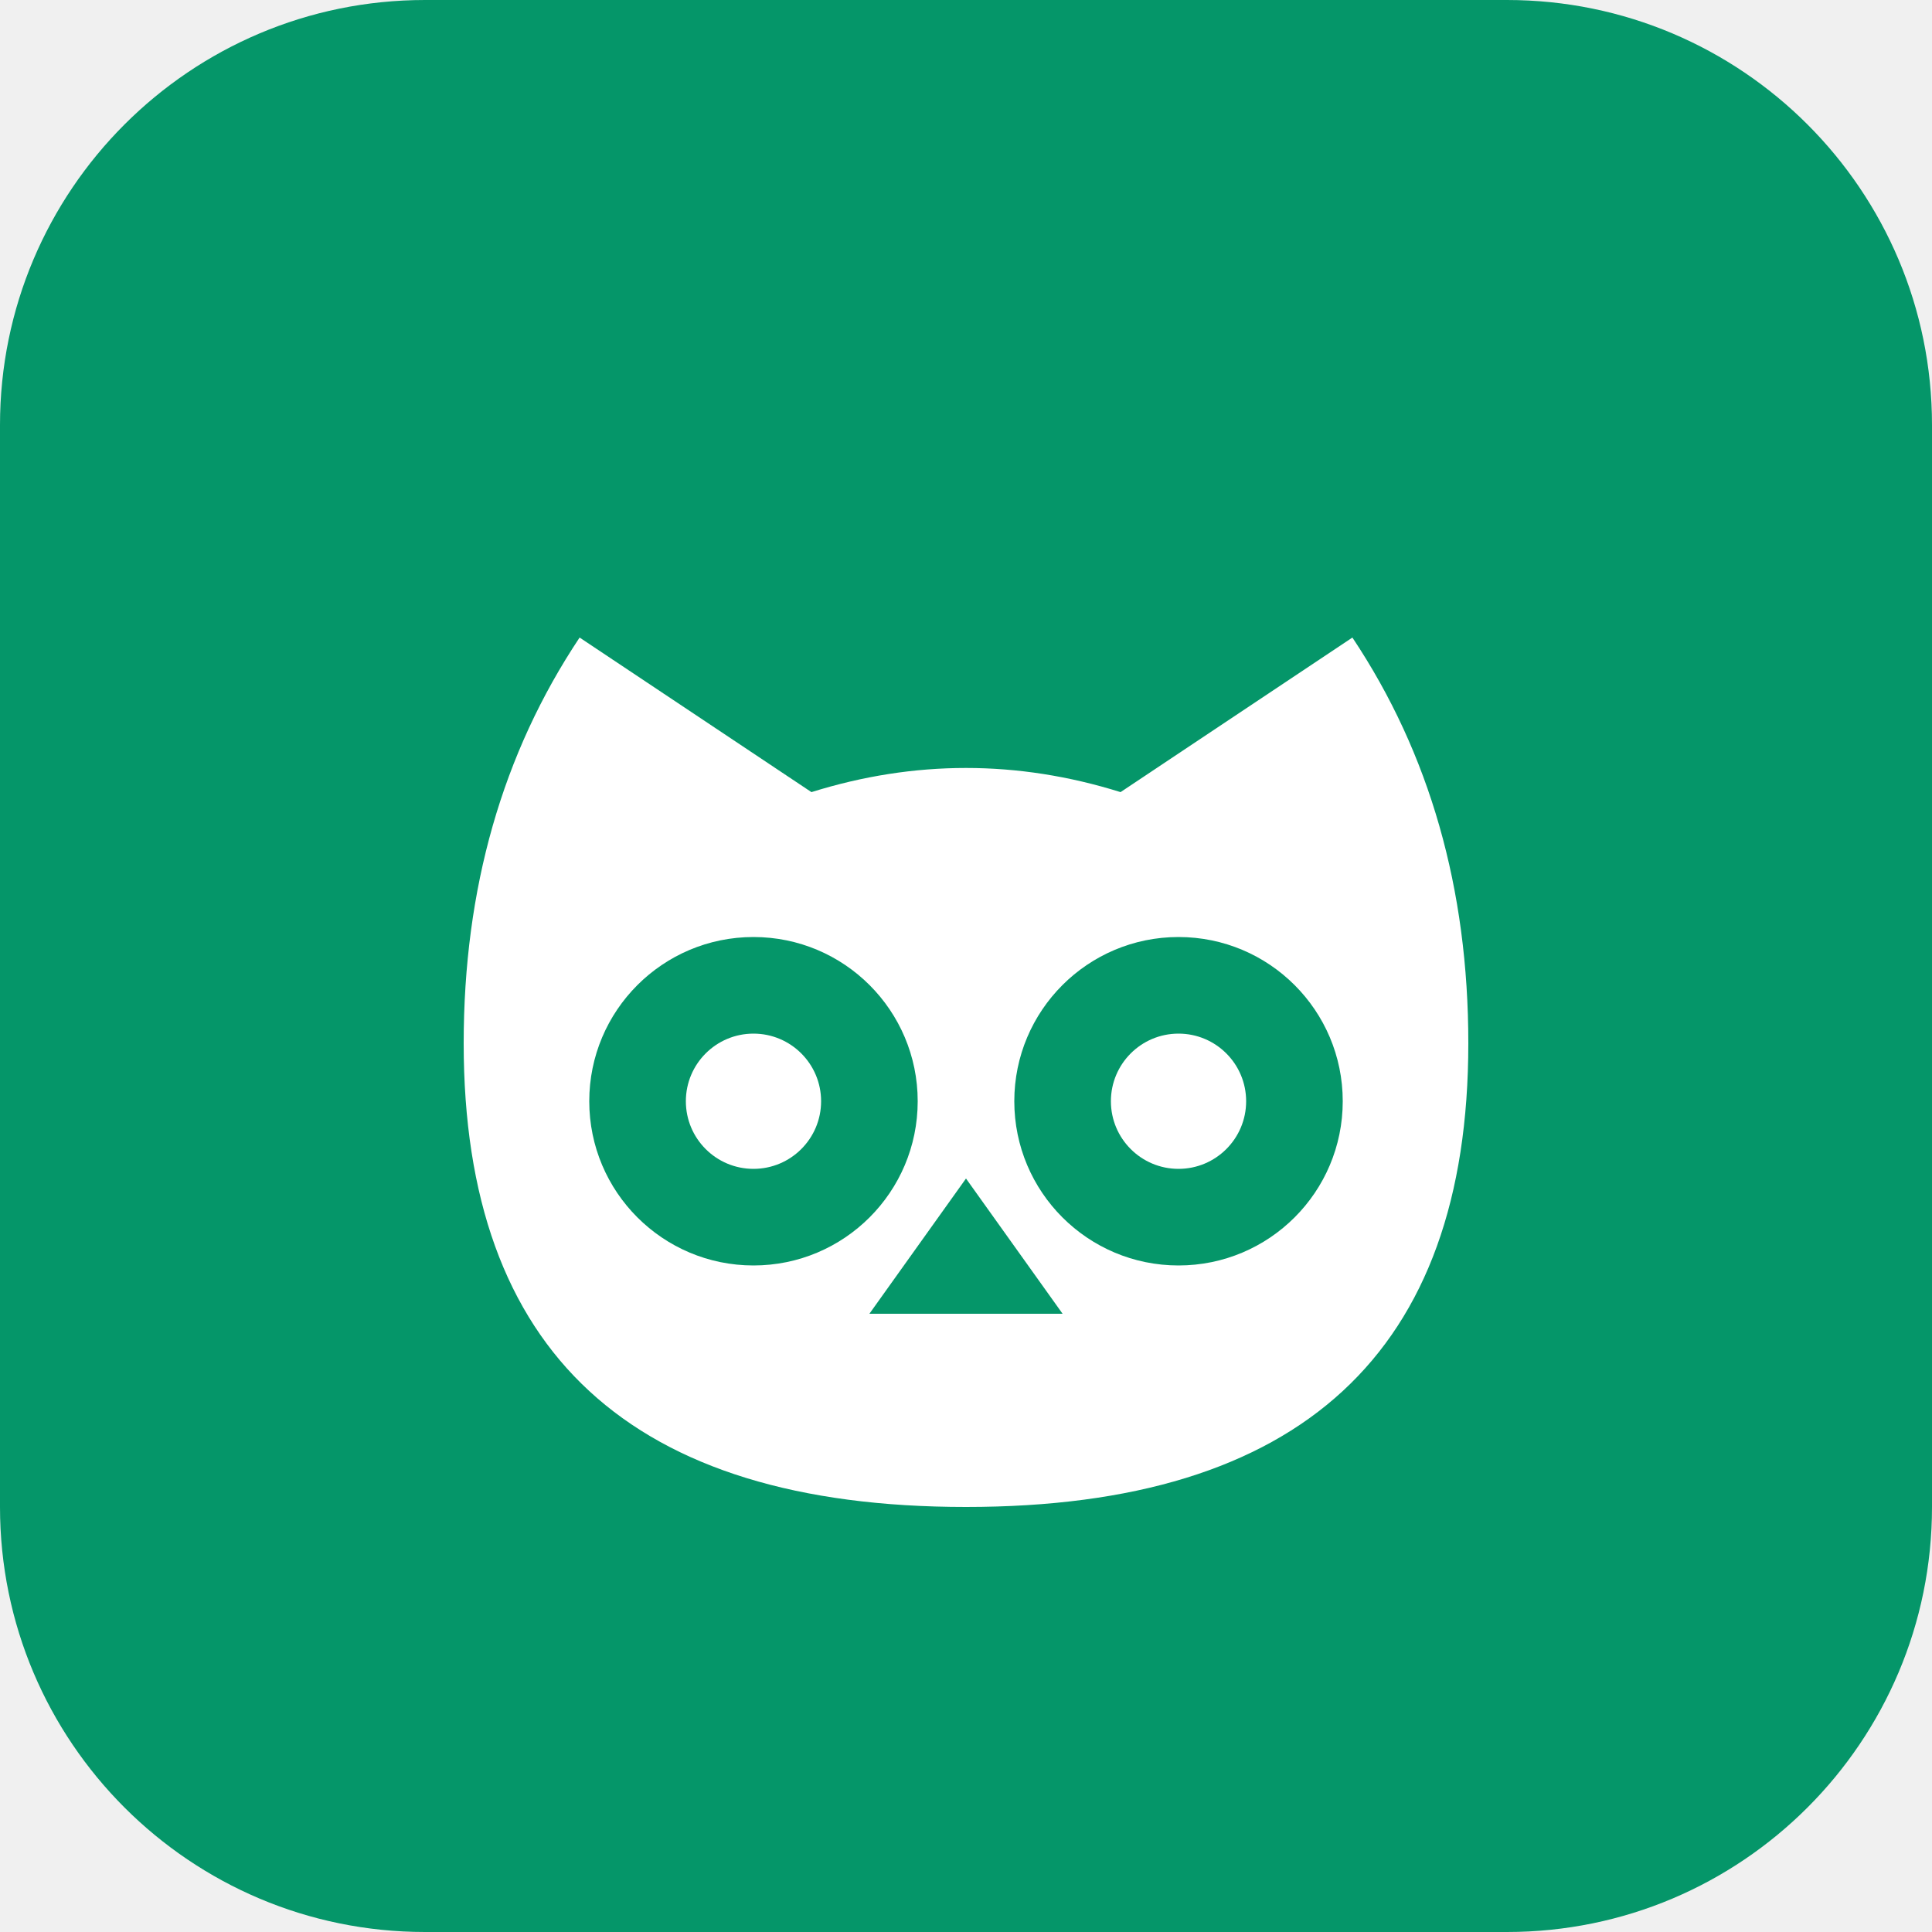
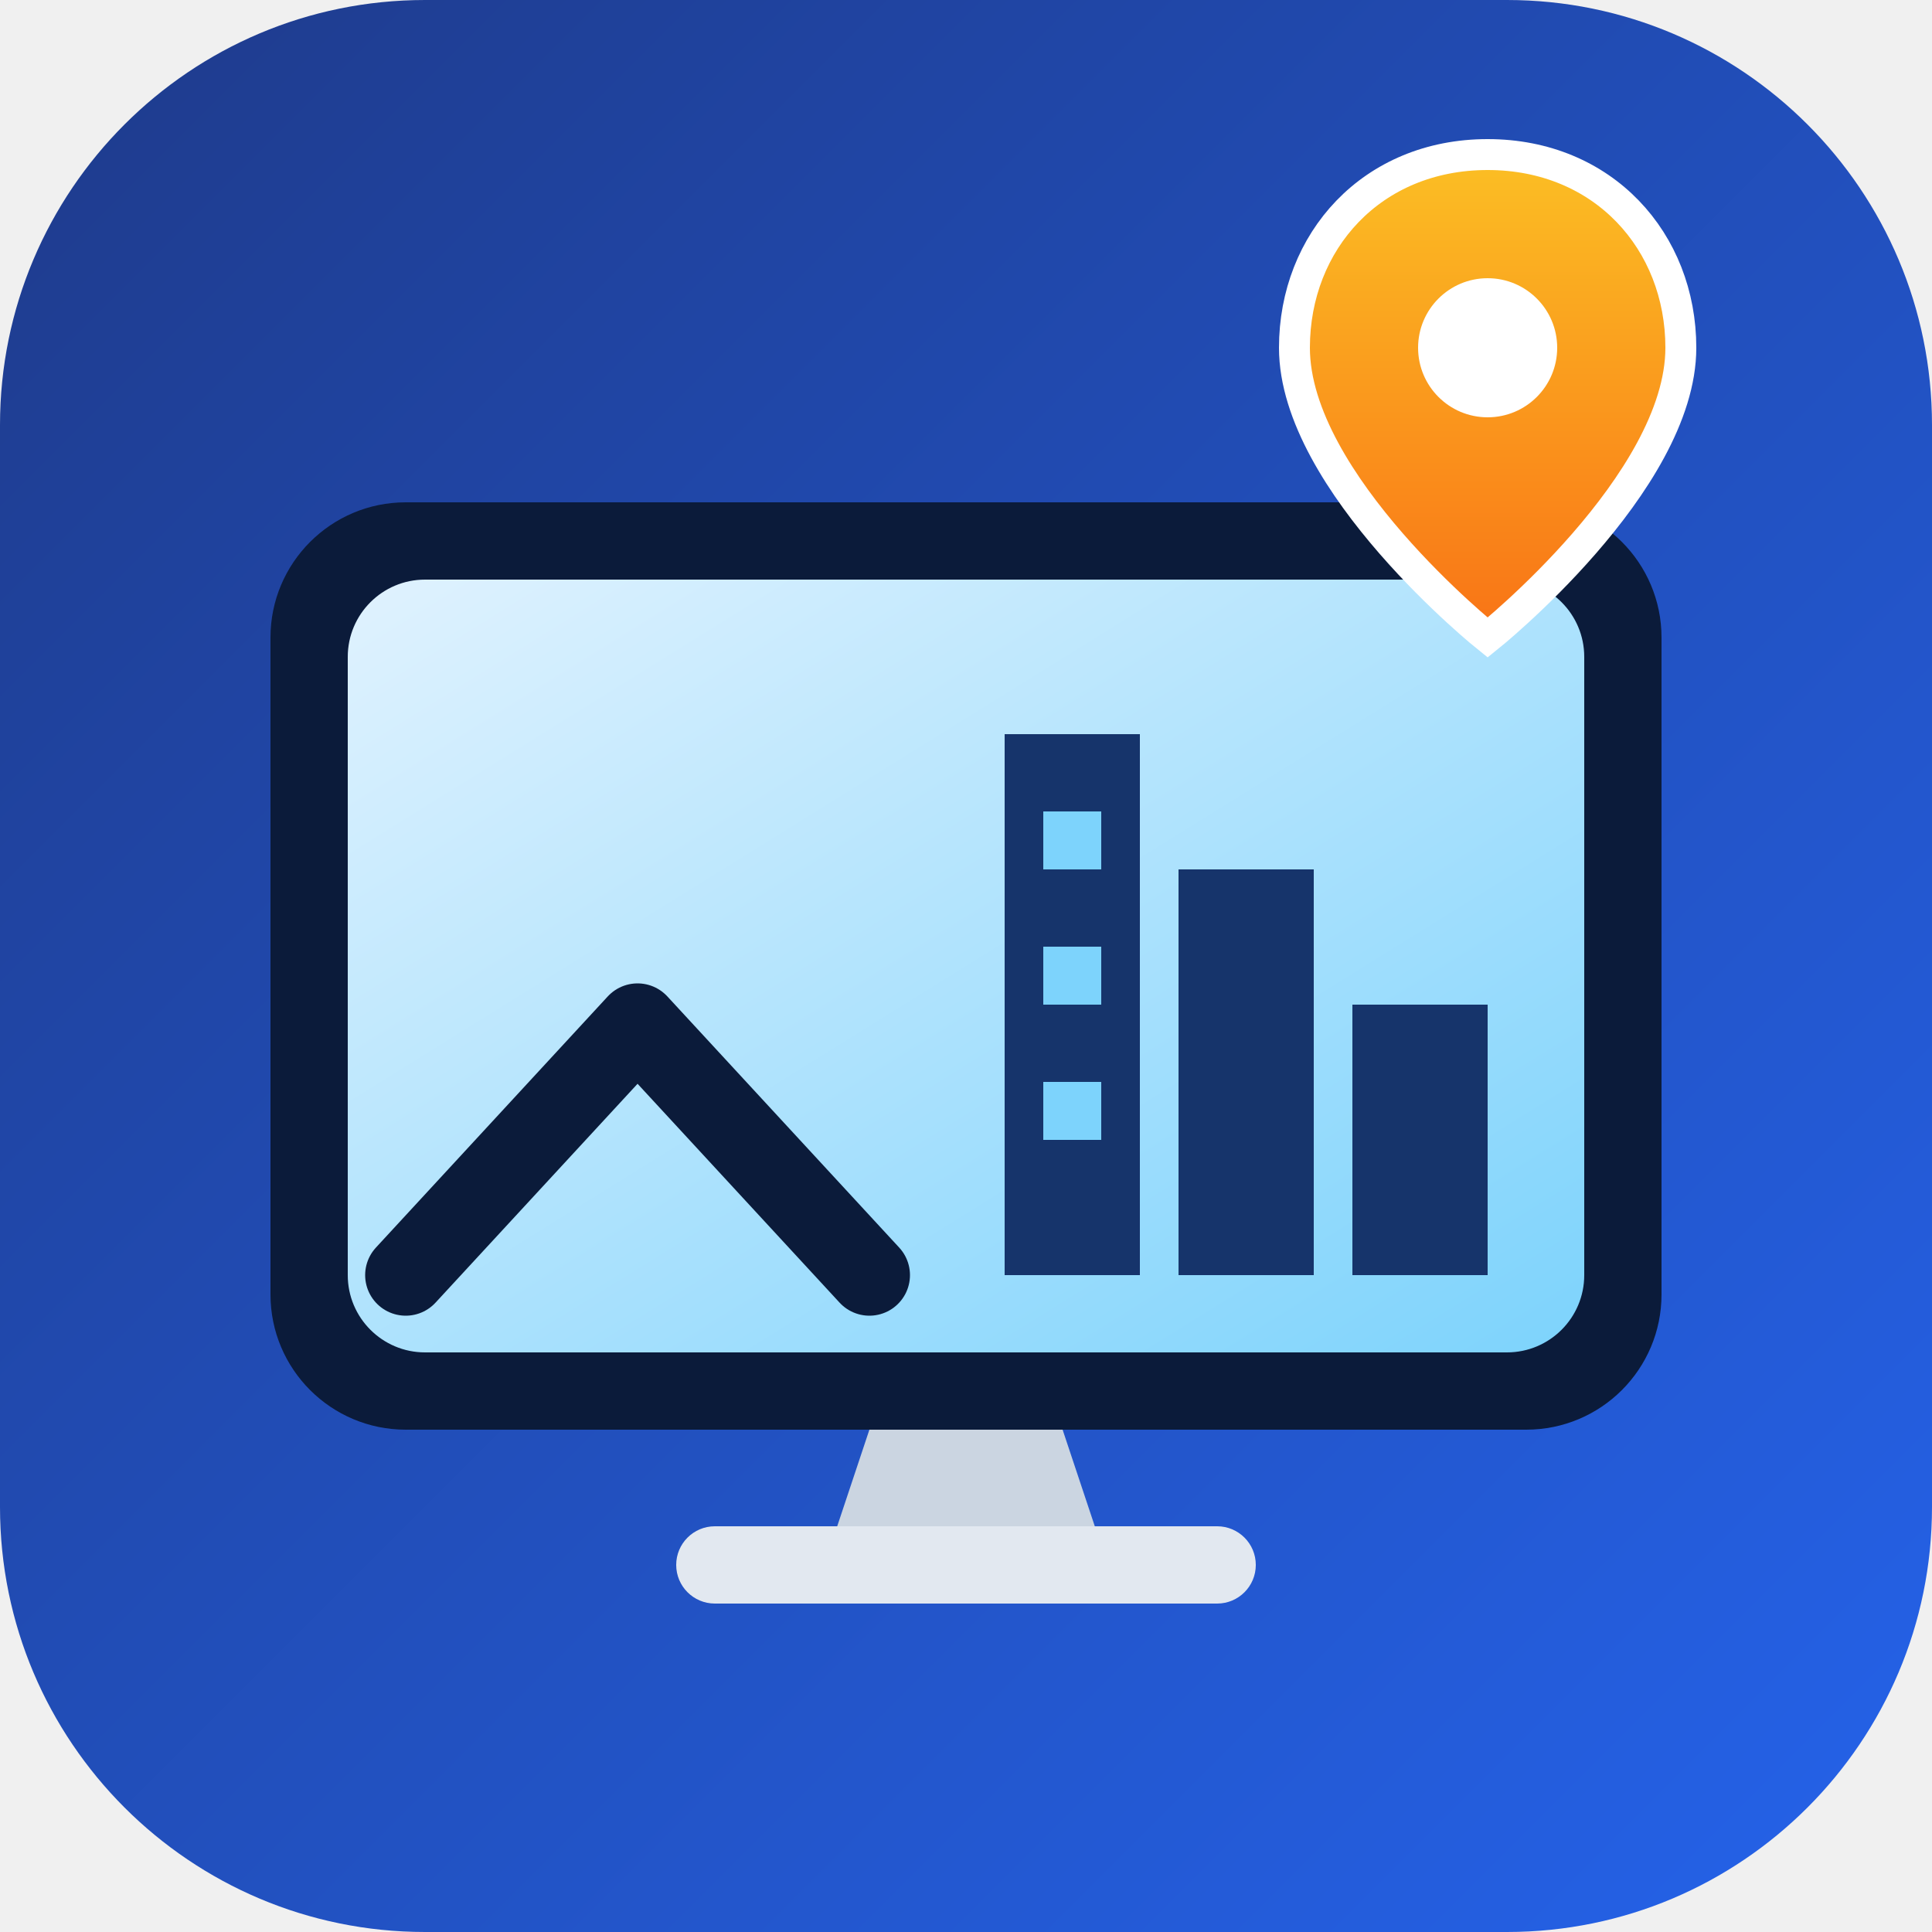
<svg xmlns="http://www.w3.org/2000/svg" viewBox="0 0 100 100">
-   <rect width="100" height="100" rx="22" fill="#059669" />
-   <path d="M30 33 L42 41 Q50 38.5 58 41 L70 33 Q76 42 76 54 Q76 78 50 78 Q24 78 24 54 Q24 42 30 33 Z" fill="#fff" />
-   <circle cx="39" cy="57" r="8.5" fill="#059669" />
-   <circle cx="61" cy="57" r="8.5" fill="#059669" />
-   <circle cx="39" cy="57" r="3.5" fill="#fff" />
-   <circle cx="61" cy="57" r="3.5" fill="#fff" />
-   <path d="M50 61 L45 68 L55 68 Z" fill="#059669" />
+   <defs>
+     <linearGradient id="abg" x1="0" y1="0" x2="1" y2="1">
+       <stop offset="0" stop-color="#1E3A8A" />
+       <stop offset="1" stop-color="#2563EB" />
+     </linearGradient>
+     <linearGradient id="asc" x1="0" y1="0" x2="1" y2="1">
+       <stop offset="0" stop-color="#E0F2FE" />
+       <stop offset="1" stop-color="#7DD3FC" />
+     </linearGradient>
+     <linearGradient id="apn" x1="0" y1="0" x2="0" y2="1">
+       <stop offset="0" stop-color="#FBBF24" />
+       <stop offset="1" stop-color="#F97316" />
+     </linearGradient>
+   </defs>
+   <rect width="100" height="100" rx="22" fill="url(#abg)" />
+   <g>
+     <rect x="14" y="26" width="72" height="48" rx="7" fill="#0B1B3A" />
+     <rect x="18" y="30" width="64" height="40" rx="4" fill="url(#asc)" />
+     <path d="M21 66 L33 53 L45 66" fill="none" stroke="#0B1B3A" stroke-width="4.2" stroke-linejoin="round" stroke-linecap="round" />
+     <rect x="52" y="38" width="7" height="28" fill="#16346B" />
+     <rect x="61" y="45" width="7" height="21" fill="#16346B" />
+     <rect x="70" y="52" width="7" height="14" fill="#16346B" />
+     <rect x="54" y="42" width="3" height="3" fill="#7DD3FC" />
+     <rect x="54" y="49" width="3" height="3" fill="#7DD3FC" />
+     <rect x="54" y="56" width="3" height="3" fill="#7DD3FC" />
+     <polygon points="45,74 55,74 57,80 43,80" fill="#CBD5E1" />
+     <rect x="35" y="79" width="30" height="4" rx="2" fill="#E2E8F0" />
+     <path d="M77 8 C71 8 67 12.5 67 18 C67 25 77 33 77 33 C77 33 87 25 87 18 C87 12.5 83 8 77 8 Z" fill="url(#apn)" stroke="#fff" stroke-width="1.6" />
+     <circle cx="77" cy="18" r="3.6" fill="#fff" />
+   </g>
</svg>
